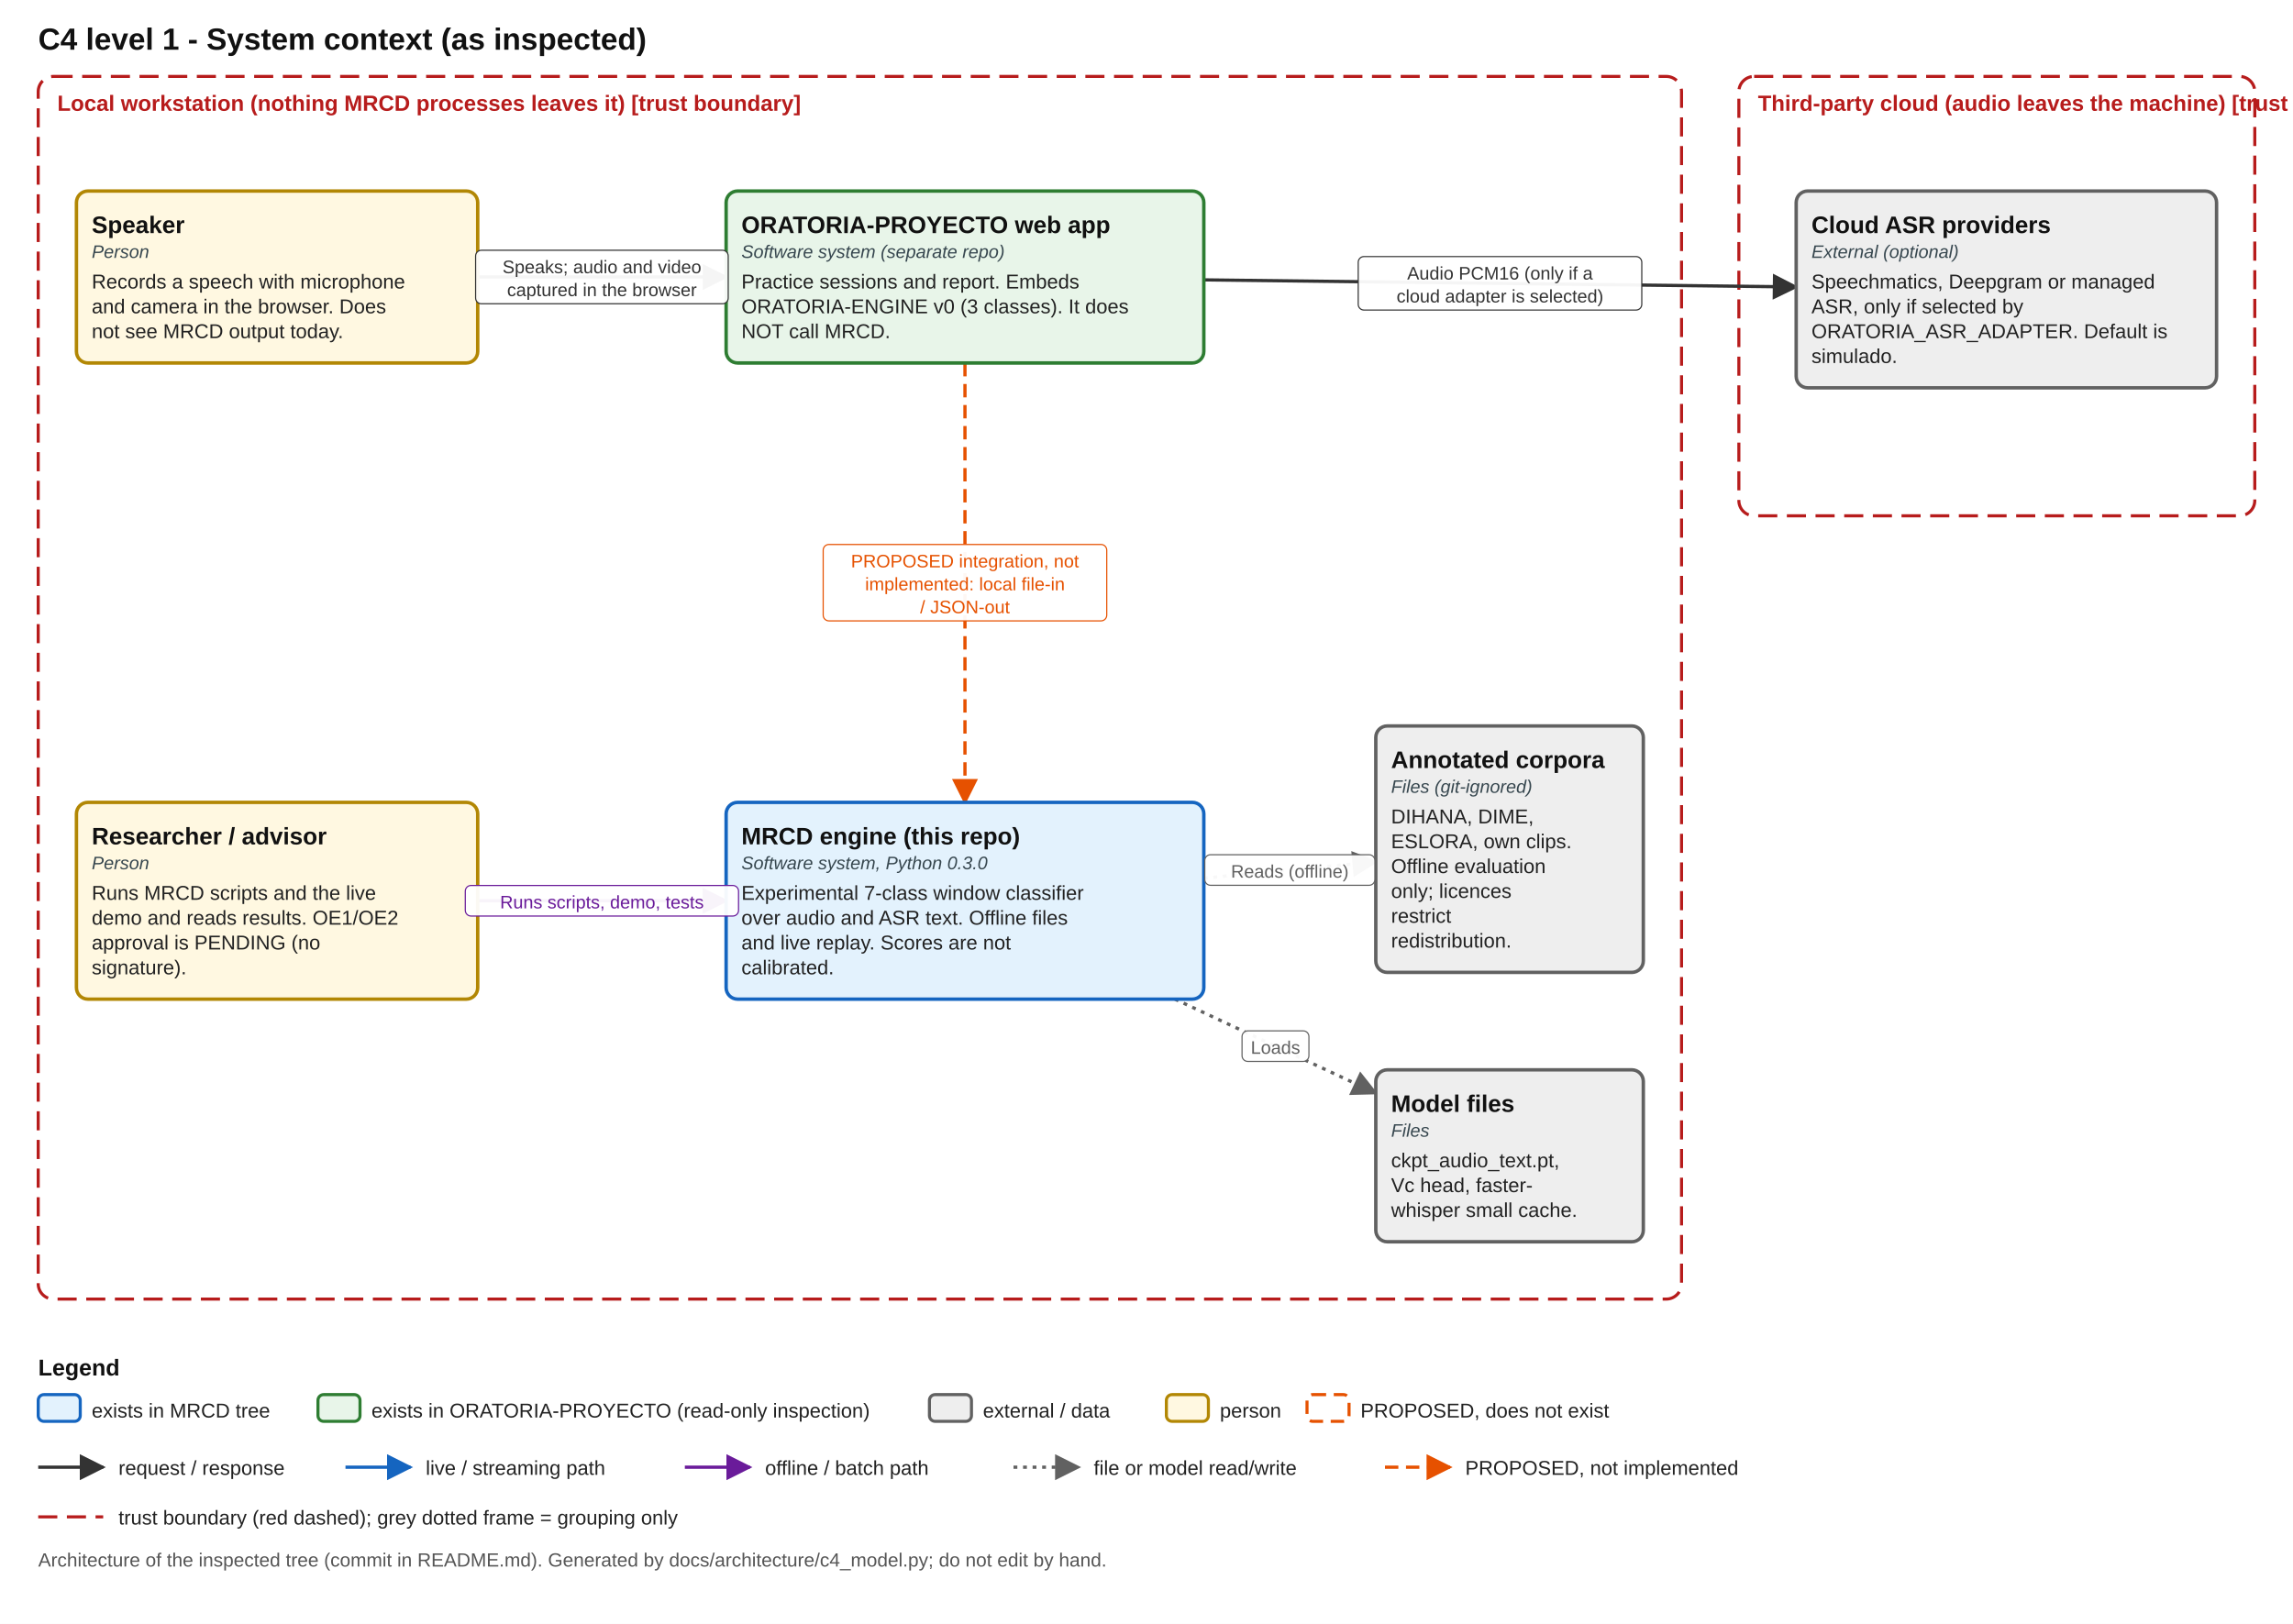
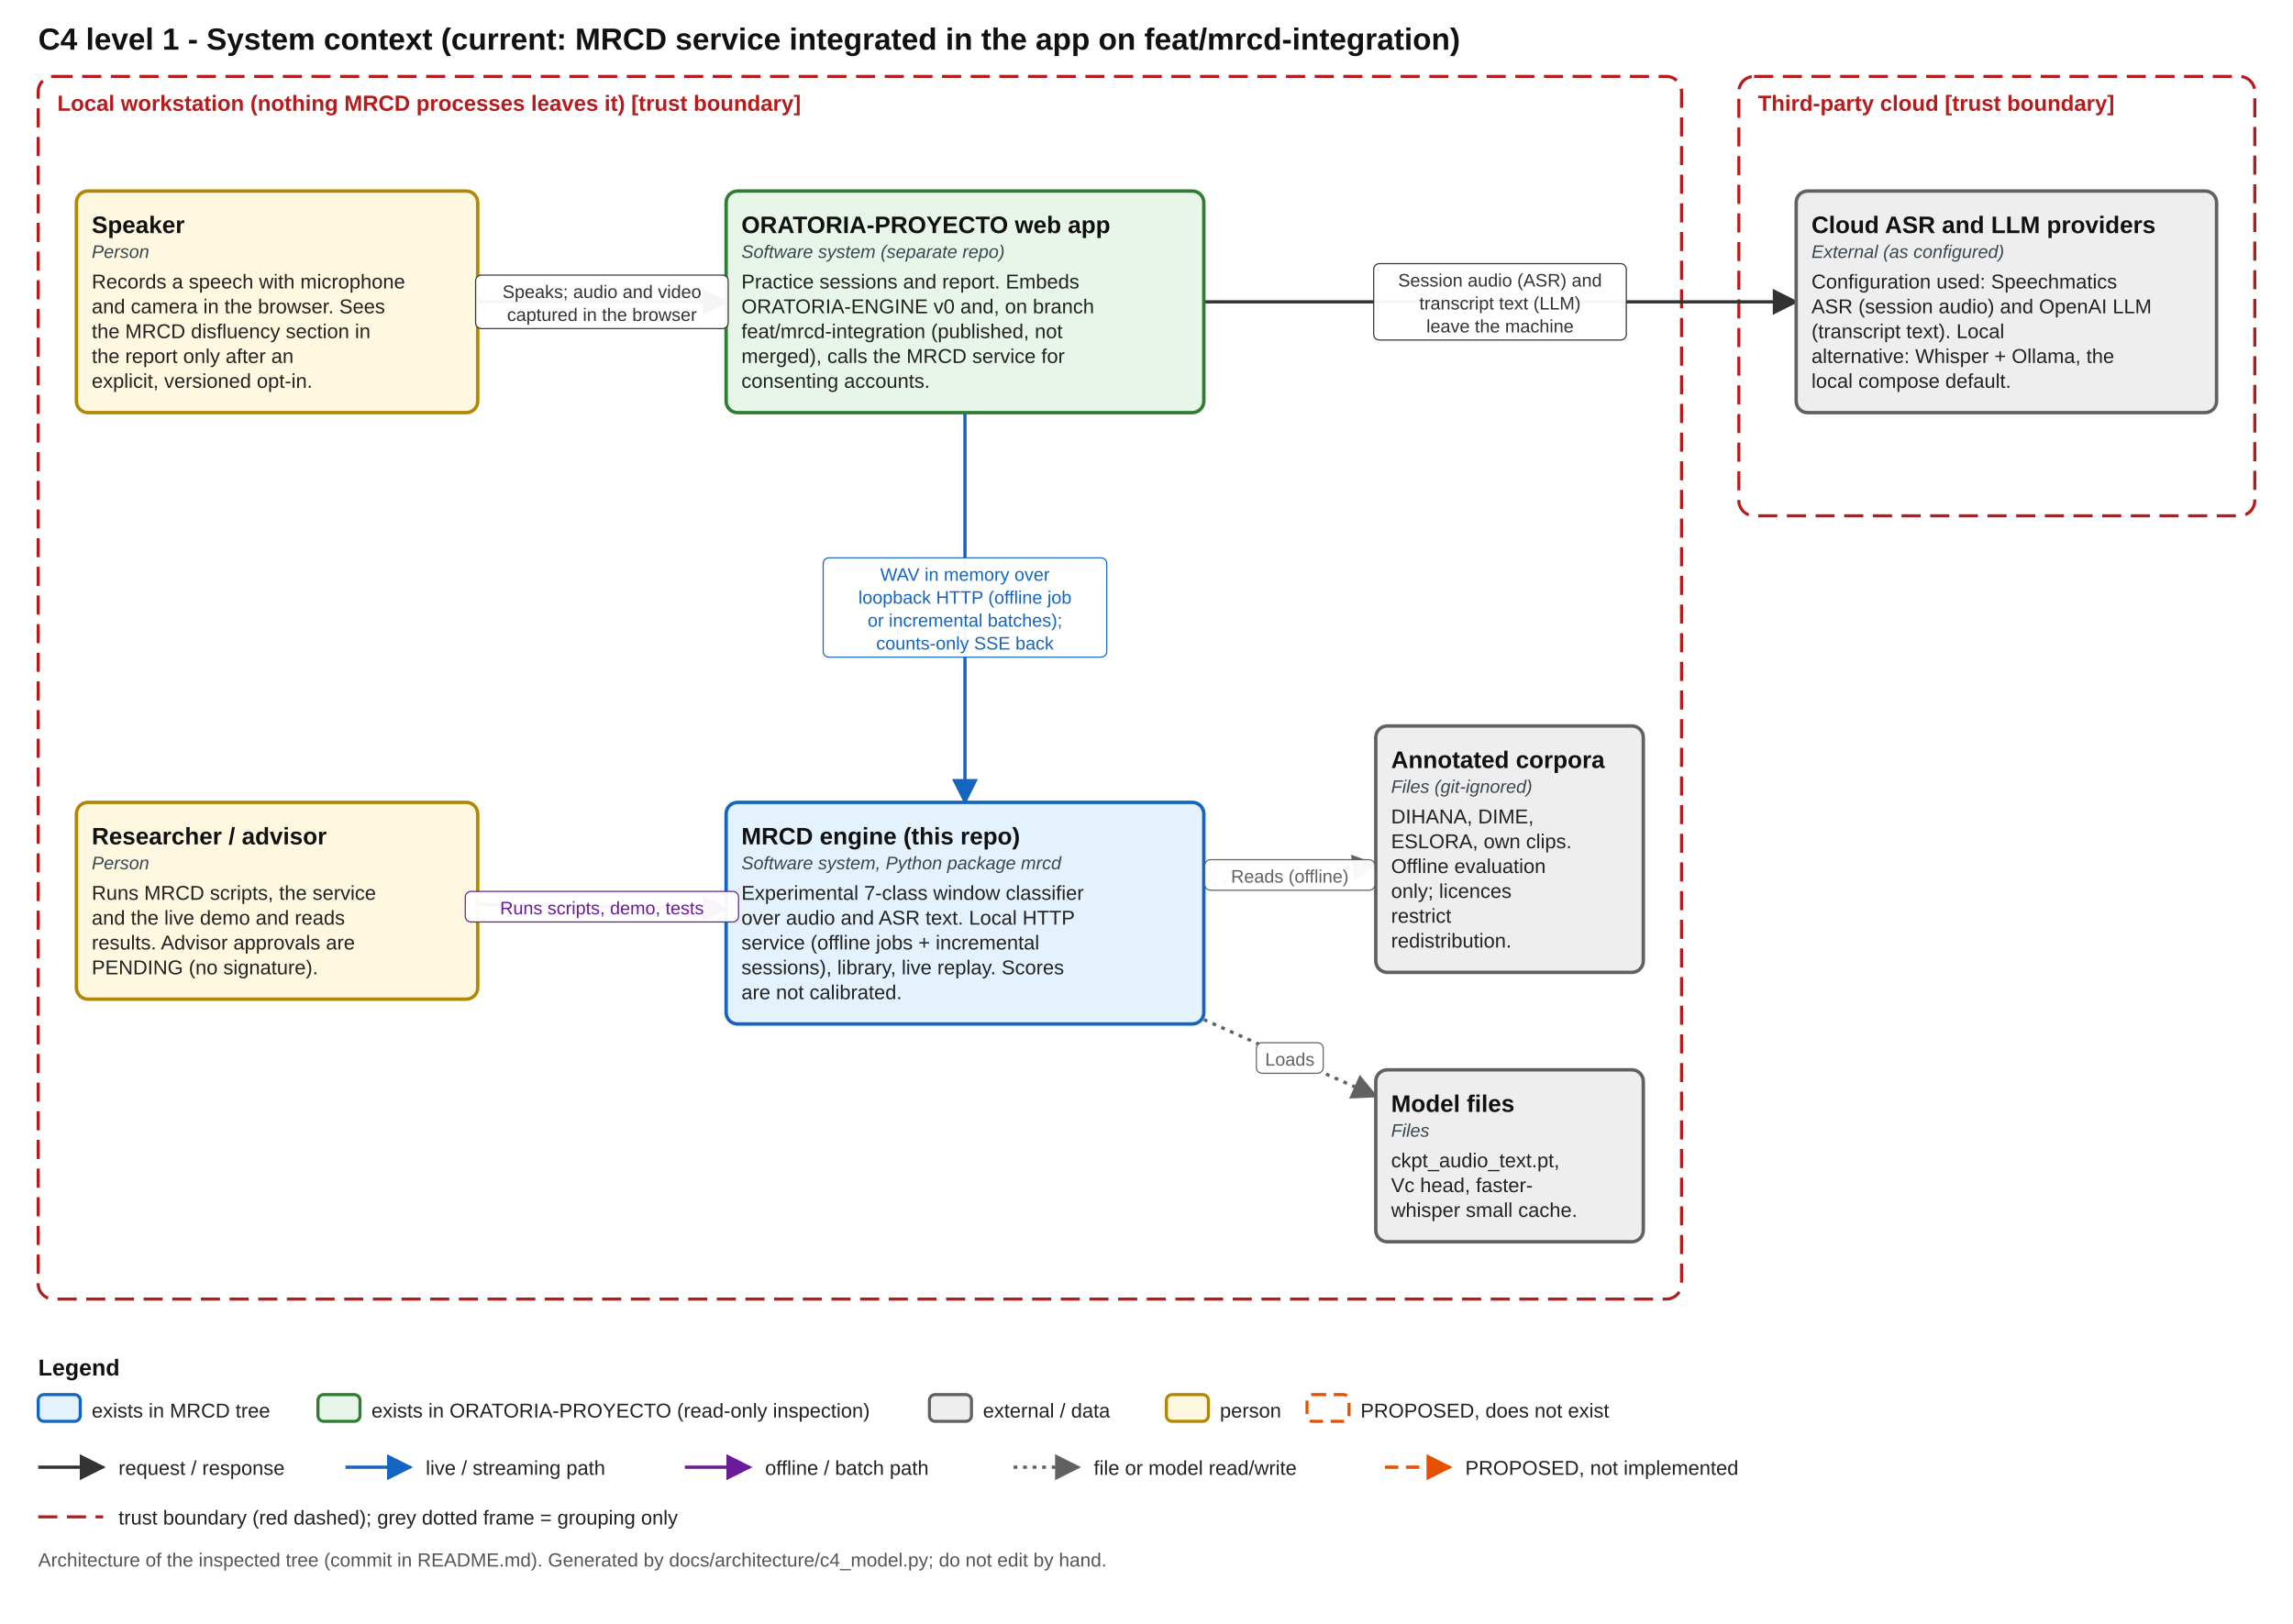
<svg xmlns="http://www.w3.org/2000/svg" viewBox="0 0 1200 850" width="1200" height="850" font-family="Segoe UI, Arial, sans-serif">
  <defs>
    <marker id="ar_sync" viewBox="0 0 10 10" refX="9" refY="5" markerWidth="8" markerHeight="8" orient="auto-start-reverse">
      <path d="M0,0 L10,5 L0,10 z" fill="#333333" />
    </marker>
    <marker id="ar_live" viewBox="0 0 10 10" refX="9" refY="5" markerWidth="8" markerHeight="8" orient="auto-start-reverse">
      <path d="M0,0 L10,5 L0,10 z" fill="#1565c0" />
    </marker>
    <marker id="ar_offline" viewBox="0 0 10 10" refX="9" refY="5" markerWidth="8" markerHeight="8" orient="auto-start-reverse">
      <path d="M0,0 L10,5 L0,10 z" fill="#6a1b9a" />
    </marker>
    <marker id="ar_data" viewBox="0 0 10 10" refX="9" refY="5" markerWidth="8" markerHeight="8" orient="auto-start-reverse">
      <path d="M0,0 L10,5 L0,10 z" fill="#616161" />
    </marker>
    <marker id="ar_proposed" viewBox="0 0 10 10" refX="9" refY="5" markerWidth="8" markerHeight="8" orient="auto-start-reverse">
      <path d="M0,0 L10,5 L0,10 z" fill="#e65100" />
    </marker>
  </defs>
  <rect width="1200" height="850" fill="#ffffff" />
-   <text x="20" y="26" font-size="16" font-weight="700" fill="#111">C4 level 1 - System context (as inspected)</text>
+   <text x="20" y="26" font-size="16" font-weight="700" fill="#111">C4 level 1 - System context (current: MRCD service integrated in the app on feat/mrcd-integration)</text>
  <rect x="20" y="40" width="860" height="640" rx="8" fill="none" stroke="#b71c1c" stroke-width="1.6" stroke-dasharray="10 5" />
  <text x="30" y="58" font-size="11.5" font-weight="600" fill="#b71c1c">Local workstation (nothing MRCD processes leaves it) [trust boundary]</text>
  <rect x="910" y="40" width="270" height="230" rx="8" fill="none" stroke="#b71c1c" stroke-width="1.6" stroke-dasharray="10 5" />
-   <text x="920" y="58" font-size="11.5" font-weight="600" fill="#b71c1c">Third-party cloud (audio leaves the machine) [trust boundary]</text>
-   <polyline points="250.0,145.0 380.0,145.0" fill="none" stroke="#333333" stroke-width="1.7" stroke-dasharray="" marker-end="url(#ar_sync)" />
-   <polyline points="630.0,146.5 940.0,150.2" fill="none" stroke="#333333" stroke-width="1.7" stroke-dasharray="" marker-end="url(#ar_sync)" />
-   <polyline points="250.0,471.5 380.0,471.5" fill="none" stroke="#6a1b9a" stroke-width="1.7" stroke-dasharray="" marker-end="url(#ar_offline)" />
-   <polyline points="630.0,459.7 720.0,451.1" fill="none" stroke="#616161" stroke-width="1.7" stroke-dasharray="2 3" marker-end="url(#ar_data)" />
-   <polyline points="614.9,523.0 720.0,572.2" fill="none" stroke="#616161" stroke-width="1.7" stroke-dasharray="2 3" marker-end="url(#ar_data)" />
-   <polyline points="505.0,190.0 505.0,420.0" fill="none" stroke="#e65100" stroke-width="1.7" stroke-dasharray="7 4" marker-end="url(#ar_proposed)" />
-   <rect x="40" y="100" width="210" height="90" rx="6" fill="#fff8e1" stroke="#b28704" stroke-width="1.8" stroke-dasharray="" />
+   <text x="920" y="58" font-size="11.5" font-weight="600" fill="#b71c1c">Third-party cloud [trust boundary]</text>
+   <polyline points="250.0,158.0 380.0,158.0" fill="none" stroke="#333333" stroke-width="1.7" stroke-dasharray="" marker-end="url(#ar_sync)" />
+   <polyline points="630.0,158.0 940.0,158.0" fill="none" stroke="#333333" stroke-width="1.7" stroke-dasharray="" marker-end="url(#ar_sync)" />
+   <polyline points="250.0,473.4 380.0,475.7" fill="none" stroke="#6a1b9a" stroke-width="1.7" stroke-dasharray="" marker-end="url(#ar_offline)" />
+   <polyline points="630.0,463.3 720.0,452.7" fill="none" stroke="#616161" stroke-width="1.7" stroke-dasharray="2 3" marker-end="url(#ar_data)" />
+   <polyline points="630.0,533.7 720.0,573.8" fill="none" stroke="#616161" stroke-width="1.7" stroke-dasharray="2 3" marker-end="url(#ar_data)" />
+   <polyline points="505.0,216.0 505.0,420.0" fill="none" stroke="#1565c0" stroke-width="1.7" stroke-dasharray="" marker-end="url(#ar_live)" />
+   <rect x="40" y="100" width="210" height="116" rx="6" fill="#fff8e1" stroke="#b28704" stroke-width="1.8" stroke-dasharray="" />
  <text x="48" y="122" font-size="12.5" font-weight="700" fill="#111">Speaker</text>
  <text x="48" y="135" font-size="9.5" font-style="italic" fill="#37474f">Person</text>
  <text x="48" y="151" font-size="10.5" fill="#222">Records a speech with microphone</text>
-   <text x="48" y="164" font-size="10.5" fill="#222">and camera in the browser. Does</text>
-   <text x="48" y="177" font-size="10.5" fill="#222">not see MRCD output today.</text>
+   <text x="48" y="164" font-size="10.5" fill="#222">and camera in the browser. Sees</text>
+   <text x="48" y="177" font-size="10.5" fill="#222">the MRCD disfluency section in</text>
+   <text x="48" y="190" font-size="10.5" fill="#222">the report only after an</text>
+   <text x="48" y="203" font-size="10.5" fill="#222">explicit, versioned opt-in.</text>
  <rect x="40" y="420" width="210" height="103" rx="6" fill="#fff8e1" stroke="#b28704" stroke-width="1.8" stroke-dasharray="" />
  <text x="48" y="442" font-size="12.5" font-weight="700" fill="#111">Researcher / advisor</text>
  <text x="48" y="455" font-size="9.5" font-style="italic" fill="#37474f">Person</text>
-   <text x="48" y="471" font-size="10.5" fill="#222">Runs MRCD scripts and the live</text>
-   <text x="48" y="484" font-size="10.5" fill="#222">demo and reads results. OE1/OE2</text>
-   <text x="48" y="497" font-size="10.5" fill="#222">approval is PENDING (no</text>
-   <text x="48" y="510" font-size="10.5" fill="#222">signature).</text>
-   <rect x="380" y="100" width="250" height="90" rx="6" fill="#e8f5e9" stroke="#2e7d32" stroke-width="1.8" stroke-dasharray="" />
+   <text x="48" y="471" font-size="10.5" fill="#222">Runs MRCD scripts, the service</text>
+   <text x="48" y="484" font-size="10.5" fill="#222">and the live demo and reads</text>
+   <text x="48" y="497" font-size="10.5" fill="#222">results. Advisor approvals are</text>
+   <text x="48" y="510" font-size="10.5" fill="#222">PENDING (no signature).</text>
+   <rect x="380" y="100" width="250" height="116" rx="6" fill="#e8f5e9" stroke="#2e7d32" stroke-width="1.8" stroke-dasharray="" />
  <text x="388" y="122" font-size="12.5" font-weight="700" fill="#111">ORATORIA-PROYECTO web app</text>
  <text x="388" y="135" font-size="9.5" font-style="italic" fill="#37474f">Software system (separate repo)</text>
  <text x="388" y="151" font-size="10.5" fill="#222">Practice sessions and report. Embeds</text>
-   <text x="388" y="164" font-size="10.5" fill="#222">ORATORIA-ENGINE v0 (3 classes). It does</text>
-   <text x="388" y="177" font-size="10.5" fill="#222">NOT call MRCD.</text>
-   <rect x="380" y="420" width="250" height="103" rx="6" fill="#e3f2fd" stroke="#1565c0" stroke-width="1.8" stroke-dasharray="" />
+   <text x="388" y="164" font-size="10.5" fill="#222">ORATORIA-ENGINE v0 and, on branch</text>
+   <text x="388" y="177" font-size="10.5" fill="#222">feat/mrcd-integration (published, not</text>
+   <text x="388" y="190" font-size="10.5" fill="#222">merged), calls the MRCD service for</text>
+   <text x="388" y="203" font-size="10.5" fill="#222">consenting accounts.</text>
+   <rect x="380" y="420" width="250" height="116" rx="6" fill="#e3f2fd" stroke="#1565c0" stroke-width="1.8" stroke-dasharray="" />
  <text x="388" y="442" font-size="12.5" font-weight="700" fill="#111">MRCD engine (this repo)</text>
-   <text x="388" y="455" font-size="9.5" font-style="italic" fill="#37474f">Software system, Python 0.3.0</text>
+   <text x="388" y="455" font-size="9.5" font-style="italic" fill="#37474f">Software system, Python package mrcd</text>
  <text x="388" y="471" font-size="10.5" fill="#222">Experimental 7-class window classifier</text>
-   <text x="388" y="484" font-size="10.5" fill="#222">over audio and ASR text. Offline files</text>
-   <text x="388" y="497" font-size="10.5" fill="#222">and live replay. Scores are not</text>
-   <text x="388" y="510" font-size="10.5" fill="#222">calibrated.</text>
+   <text x="388" y="484" font-size="10.5" fill="#222">over audio and ASR text. Local HTTP</text>
+   <text x="388" y="497" font-size="10.5" fill="#222">service (offline jobs + incremental</text>
+   <text x="388" y="510" font-size="10.5" fill="#222">sessions), library, live replay. Scores</text>
+   <text x="388" y="523" font-size="10.5" fill="#222">are not calibrated.</text>
  <rect x="720" y="380" width="140" height="129" rx="6" fill="#eeeeee" stroke="#616161" stroke-width="1.8" stroke-dasharray="" />
  <text x="728" y="402" font-size="12.5" font-weight="700" fill="#111">Annotated corpora</text>
  <text x="728" y="415" font-size="9.5" font-style="italic" fill="#37474f">Files (git-ignored)</text>
  <text x="728" y="431" font-size="10.5" fill="#222">DIHANA, DIME,</text>
  <text x="728" y="444" font-size="10.5" fill="#222">ESLORA, own clips.</text>
  <text x="728" y="457" font-size="10.5" fill="#222">Offline evaluation</text>
  <text x="728" y="470" font-size="10.5" fill="#222">only; licences</text>
  <text x="728" y="483" font-size="10.5" fill="#222">restrict</text>
  <text x="728" y="496" font-size="10.5" fill="#222">redistribution.</text>
  <rect x="720" y="560" width="140" height="90" rx="6" fill="#eeeeee" stroke="#616161" stroke-width="1.8" stroke-dasharray="" />
  <text x="728" y="582" font-size="12.5" font-weight="700" fill="#111">Model files</text>
  <text x="728" y="595" font-size="9.5" font-style="italic" fill="#37474f">Files</text>
  <text x="728" y="611" font-size="10.5" fill="#222">ckpt_audio_text.pt,</text>
  <text x="728" y="624" font-size="10.5" fill="#222">Vc head, faster-</text>
  <text x="728" y="637" font-size="10.5" fill="#222">whisper small cache.</text>
-   <rect x="940" y="100" width="220" height="103" rx="6" fill="#eeeeee" stroke="#616161" stroke-width="1.8" stroke-dasharray="" />
-   <text x="948" y="122" font-size="12.5" font-weight="700" fill="#111">Cloud ASR providers</text>
-   <text x="948" y="135" font-size="9.5" font-style="italic" fill="#37474f">External (optional)</text>
-   <text x="948" y="151" font-size="10.5" fill="#222">Speechmatics, Deepgram or managed</text>
-   <text x="948" y="164" font-size="10.5" fill="#222">ASR, only if selected by</text>
-   <text x="948" y="177" font-size="10.5" fill="#222">ORATORIA_ASR_ADAPTER. Default is</text>
-   <text x="948" y="190" font-size="10.5" fill="#222">simulado.</text>
-   <rect x="248.9" y="131.0" width="132.2" height="28" rx="3" fill="#ffffff" fill-opacity="0.95" stroke="#333333" stroke-width="0.6" />
-   <text x="315.0" y="143.0" font-size="9.5" text-anchor="middle" fill="#333333">Speaks; audio and video</text>
-   <text x="315.0" y="155.0" font-size="9.5" text-anchor="middle" fill="#333333">captured in the browser</text>
-   <rect x="710.8" y="134.3" width="148.4" height="28" rx="3" fill="#ffffff" fill-opacity="0.95" stroke="#333333" stroke-width="0.6" />
-   <text x="785.0" y="146.3" font-size="9.5" text-anchor="middle" fill="#333333">Audio PCM16 (only if a</text>
-   <text x="785.0" y="158.3" font-size="9.5" text-anchor="middle" fill="#333333">cloud adapter is selected)</text>
-   <rect x="243.5" y="463.5" width="143.0" height="16" rx="3" fill="#ffffff" fill-opacity="0.95" stroke="#6a1b9a" stroke-width="0.6" />
-   <text x="315.0" y="475.5" font-size="9.5" text-anchor="middle" fill="#6a1b9a">Runs scripts, demo, tests</text>
-   <rect x="630.5" y="447.4" width="89.0" height="16" rx="3" fill="#ffffff" fill-opacity="0.95" stroke="#616161" stroke-width="0.6" />
-   <text x="675.0" y="459.4" font-size="9.5" text-anchor="middle" fill="#616161">Reads (offline)</text>
-   <rect x="650.0" y="539.6" width="35.0" height="16" rx="3" fill="#ffffff" fill-opacity="0.95" stroke="#616161" stroke-width="0.6" />
-   <text x="667.5" y="551.6" font-size="9.5" text-anchor="middle" fill="#616161">Loads</text>
-   <rect x="430.8" y="285.0" width="148.4" height="40" rx="3" fill="#ffffff" fill-opacity="0.95" stroke="#e65100" stroke-width="0.6" />
-   <text x="505.0" y="297.0" font-size="9.5" text-anchor="middle" fill="#e65100">PROPOSED integration, not</text>
-   <text x="505.0" y="309.0" font-size="9.5" text-anchor="middle" fill="#e65100">implemented: local file-in</text>
-   <text x="505.0" y="321.0" font-size="9.5" text-anchor="middle" fill="#e65100">/ JSON-out</text>
+   <rect x="940" y="100" width="220" height="116" rx="6" fill="#eeeeee" stroke="#616161" stroke-width="1.8" stroke-dasharray="" />
+   <text x="948" y="122" font-size="12.5" font-weight="700" fill="#111">Cloud ASR and LLM providers</text>
+   <text x="948" y="135" font-size="9.5" font-style="italic" fill="#37474f">External (as configured)</text>
+   <text x="948" y="151" font-size="10.5" fill="#222">Configuration used: Speechmatics</text>
+   <text x="948" y="164" font-size="10.5" fill="#222">ASR (session audio) and OpenAI LLM</text>
+   <text x="948" y="177" font-size="10.5" fill="#222">(transcript text). Local</text>
+   <text x="948" y="190" font-size="10.5" fill="#222">alternative: Whisper + Ollama, the</text>
+   <text x="948" y="203" font-size="10.5" fill="#222">local compose default.</text>
+   <rect x="248.9" y="144.0" width="132.2" height="28" rx="3" fill="#ffffff" fill-opacity="0.95" stroke="#333333" stroke-width="0.6" />
+   <text x="315.0" y="156.0" font-size="9.5" text-anchor="middle" fill="#333333">Speaks; audio and video</text>
+   <text x="315.0" y="168.0" font-size="9.5" text-anchor="middle" fill="#333333">captured in the browser</text>
+   <rect x="718.9" y="138.0" width="132.2" height="40" rx="3" fill="#ffffff" fill-opacity="0.95" stroke="#333333" stroke-width="0.6" />
+   <text x="785.0" y="150.0" font-size="9.5" text-anchor="middle" fill="#333333">Session audio (ASR) and</text>
+   <text x="785.0" y="162.0" font-size="9.5" text-anchor="middle" fill="#333333">transcript text (LLM)</text>
+   <text x="785.0" y="174.0" font-size="9.5" text-anchor="middle" fill="#333333">leave the machine</text>
+   <rect x="243.5" y="466.6" width="143.0" height="16" rx="3" fill="#ffffff" fill-opacity="0.95" stroke="#6a1b9a" stroke-width="0.6" />
+   <text x="315.0" y="478.6" font-size="9.5" text-anchor="middle" fill="#6a1b9a">Runs scripts, demo, tests</text>
+   <rect x="630.5" y="450.0" width="89.0" height="16" rx="3" fill="#ffffff" fill-opacity="0.95" stroke="#616161" stroke-width="0.6" />
+   <text x="675.0" y="462.0" font-size="9.5" text-anchor="middle" fill="#616161">Reads (offline)</text>
+   <rect x="657.5" y="545.8" width="35.0" height="16" rx="3" fill="#ffffff" fill-opacity="0.95" stroke="#616161" stroke-width="0.6" />
+   <text x="675.0" y="557.8" font-size="9.5" text-anchor="middle" fill="#616161">Loads</text>
+   <rect x="430.8" y="292.0" width="148.4" height="52" rx="3" fill="#ffffff" fill-opacity="0.95" stroke="#1565c0" stroke-width="0.6" />
+   <text x="505.0" y="304.0" font-size="9.5" text-anchor="middle" fill="#1565c0">WAV in memory over</text>
+   <text x="505.0" y="316.0" font-size="9.5" text-anchor="middle" fill="#1565c0">loopback HTTP (offline job</text>
+   <text x="505.0" y="328.0" font-size="9.5" text-anchor="middle" fill="#1565c0">or incremental batches);</text>
+   <text x="505.0" y="340.0" font-size="9.5" text-anchor="middle" fill="#1565c0">counts-only SSE back</text>
  <text x="20" y="720" font-size="12" font-weight="700" fill="#111">Legend</text>
  <rect x="20" y="730" width="22" height="14" rx="3" fill="#e3f2fd" stroke="#1565c0" stroke-width="1.6" stroke-dasharray="" />
  <text x="48" y="742" font-size="10.5" fill="#222">exists in MRCD tree</text>
  <rect x="166.4" y="730" width="22" height="14" rx="3" fill="#e8f5e9" stroke="#2e7d32" stroke-width="1.6" stroke-dasharray="" />
  <text x="194.4" y="742" font-size="10.5" fill="#222">exists in ORATORIA-PROYECTO (read-only inspection)</text>
  <rect x="486.4" y="730" width="22" height="14" rx="3" fill="#eeeeee" stroke="#616161" stroke-width="1.6" stroke-dasharray="" />
  <text x="514.4" y="742" font-size="10.5" fill="#222">external / data</text>
  <rect x="610.4" y="730" width="22" height="14" rx="3" fill="#fff8e1" stroke="#b28704" stroke-width="1.6" stroke-dasharray="" />
  <text x="638.4" y="742" font-size="10.5" fill="#222">person</text>
  <rect x="684.0" y="730" width="22" height="14" rx="3" fill="#ffffff" stroke="#e65100" stroke-width="1.6" stroke-dasharray="7 4" />
  <text x="712.0" y="742" font-size="10.5" fill="#222">PROPOSED, does not exist</text>
  <line x1="20" y1="768" x2="54" y2="768" stroke="#333333" stroke-width="1.7" stroke-dasharray="" marker-end="url(#ar_sync)" />
  <text x="62" y="772" font-size="10.5" fill="#222">request / response</text>
  <line x1="180.8" y1="768" x2="214.8" y2="768" stroke="#1565c0" stroke-width="1.7" stroke-dasharray="" marker-end="url(#ar_live)" />
  <text x="222.8" y="772" font-size="10.5" fill="#222">live / streaming path</text>
  <line x1="358.4" y1="768" x2="392.4" y2="768" stroke="#6a1b9a" stroke-width="1.7" stroke-dasharray="" marker-end="url(#ar_offline)" />
  <text x="400.4" y="772" font-size="10.5" fill="#222">offline / batch path</text>
  <line x1="530.4" y1="768" x2="564.4" y2="768" stroke="#616161" stroke-width="1.7" stroke-dasharray="2 3" marker-end="url(#ar_data)" />
  <text x="572.4" y="772" font-size="10.5" fill="#222">file or model read/write</text>
  <line x1="724.8" y1="768" x2="758.8" y2="768" stroke="#e65100" stroke-width="1.7" stroke-dasharray="7 4" marker-end="url(#ar_proposed)" />
  <text x="766.8" y="772" font-size="10.5" fill="#222">PROPOSED, not implemented</text>
  <line x1="20" y1="794" x2="54" y2="794" stroke="#b71c1c" stroke-width="1.6" stroke-dasharray="10 5" />
  <text x="62" y="798" font-size="10.5" fill="#222">trust boundary (red dashed); grey dotted frame = grouping only</text>
  <text x="20" y="820" font-size="10" fill="#555">Architecture of the inspected tree (commit in README.md). Generated by docs/architecture/c4_model.py; do not edit by hand.</text>
</svg>
